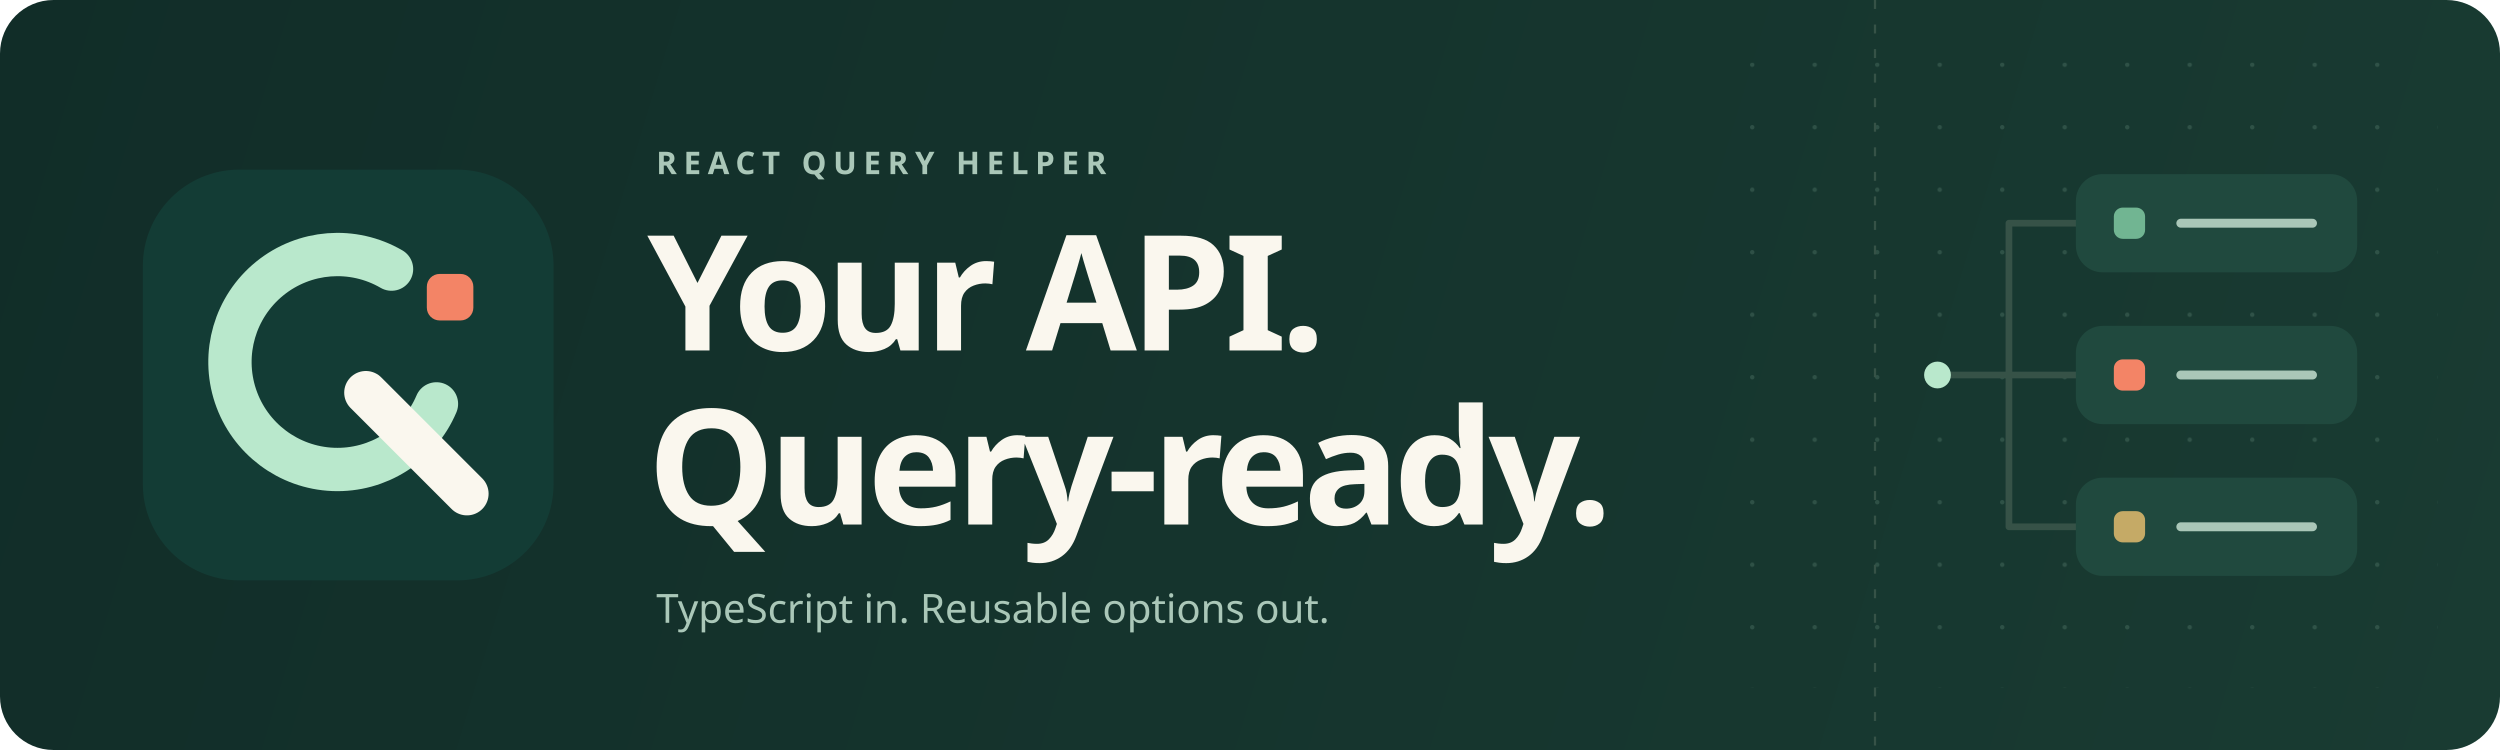
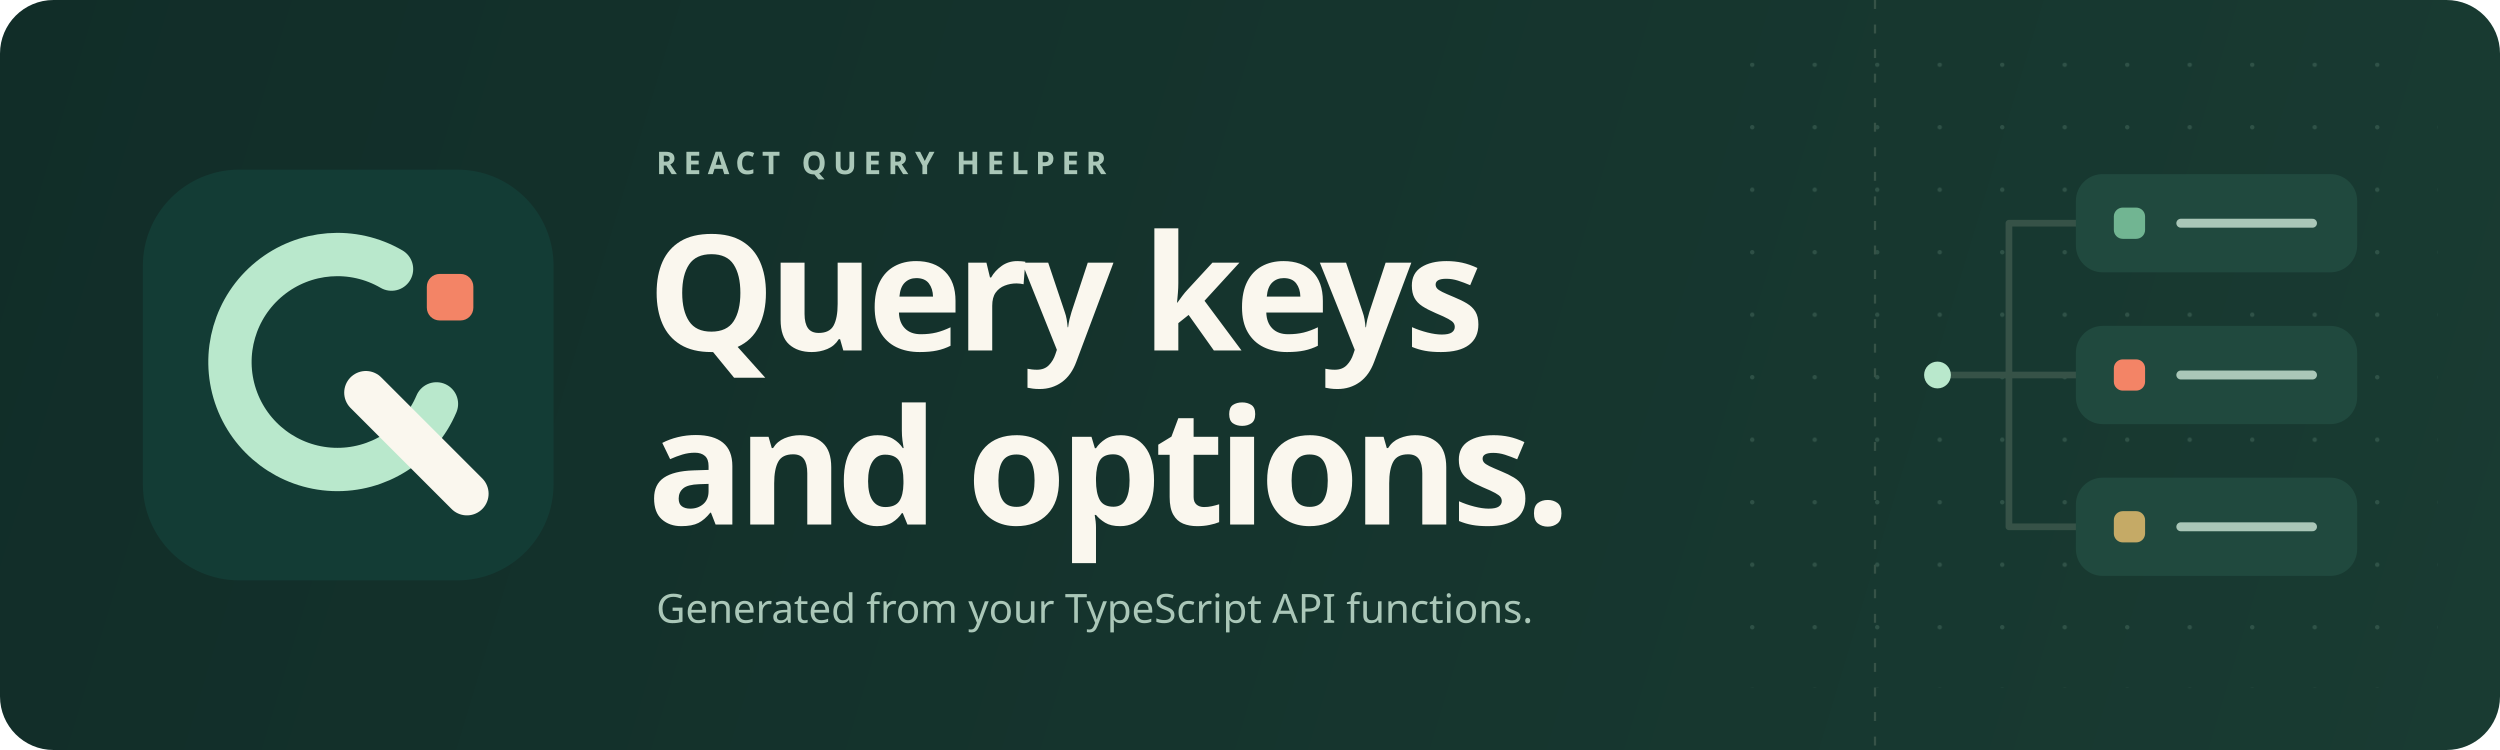
<svg xmlns="http://www.w3.org/2000/svg" width="1120" height="336" viewBox="0 0 1120 336" fill="none" role="img" aria-labelledby="title desc">
  <defs>
    <linearGradient id="paper" x1="0" y1="0" x2="1120" y2="336" gradientUnits="userSpaceOnUse">
      <stop stop-color="#112D28" />
      <stop offset="1" stop-color="#193B32" />
    </linearGradient>
    <pattern id="grid" width="28" height="28" patternUnits="userSpaceOnUse">
      <circle cx="1" cy="1" r="1" fill="#8BB5A0" opacity=".2" />
    </pattern>
  </defs>
  <rect width="1120" height="336" rx="24" fill="url(#paper)" />
  <rect x="770" y="28" width="322" height="280" rx="16" fill="url(#grid)" />
  <path d="M840 0V336" stroke="#365247" stroke-dasharray="4 7" />
  <g transform="translate(64 76) scale(.71875)">
    <rect width="256" height="256" rx="60" fill="#133C35" />
    <path d="M155 62A67 67 0 1 0 183 146" stroke="#B9E8CC" stroke-width="27" stroke-linecap="round" />
    <path d="M139 139L202 202" stroke="#FAF7EE" stroke-width="27" stroke-linecap="round" />
    <rect x="177" y="65" width="29" height="29" rx="8" fill="#F38466" />
  </g>
  <g font-family="'Avenir Next', Avenir, 'Trebuchet MS', sans-serif">
    <text x="294" y="78" fill="#AAC7B8" font-size="14" font-weight="600" letter-spacing="3">REACT QUERY HELPER</text>
-     <text x="290" y="157" fill="#FAF7EE" font-size="72" font-weight="700" letter-spacing="-3">Your API.</text>
-     <text x="290" y="235" fill="#FAF7EE" font-size="72" font-weight="700" letter-spacing="-3">Query-ready.</text>
-     <text x="294" y="279" fill="#AAC7B8" font-size="18">TypeScript in. Reusable options out.</text>
+     <text x="290" y="157" fill="#FAF7EE" font-size="72" font-weight="700" letter-spacing="-3">Query keys</text>
+     <text x="290" y="235" fill="#FAF7EE" font-size="72" font-weight="700" letter-spacing="-3">and options.</text>
+     <text x="294" y="279" fill="#AAC7B8" font-size="18">Generated from your TypeScript API functions.</text>
  </g>
  <path d="M868 168H900M900 100V236M900 100H930M900 168H930M900 236H930" stroke="#365247" stroke-width="3" stroke-linecap="round" stroke-linejoin="round" />
  <circle cx="868" cy="168" r="6" fill="#B9E8CC" />
  <rect x="930" y="78" width="126" height="44" rx="12" fill="#20493E" />
  <rect x="930" y="146" width="126" height="44" rx="12" fill="#20493E" />
  <rect x="930" y="214" width="126" height="44" rx="12" fill="#20493E" />
  <rect x="947" y="93" width="14" height="14" rx="4" fill="#71B592" />
  <rect x="947" y="161" width="14" height="14" rx="4" fill="#F38466" />
  <rect x="947" y="229" width="14" height="14" rx="4" fill="#C5AA66" />
  <path d="M977 100H1036M977 168H1036M977 236H1036" stroke="#AAC7B8" stroke-width="4" stroke-linecap="round" />
</svg>
